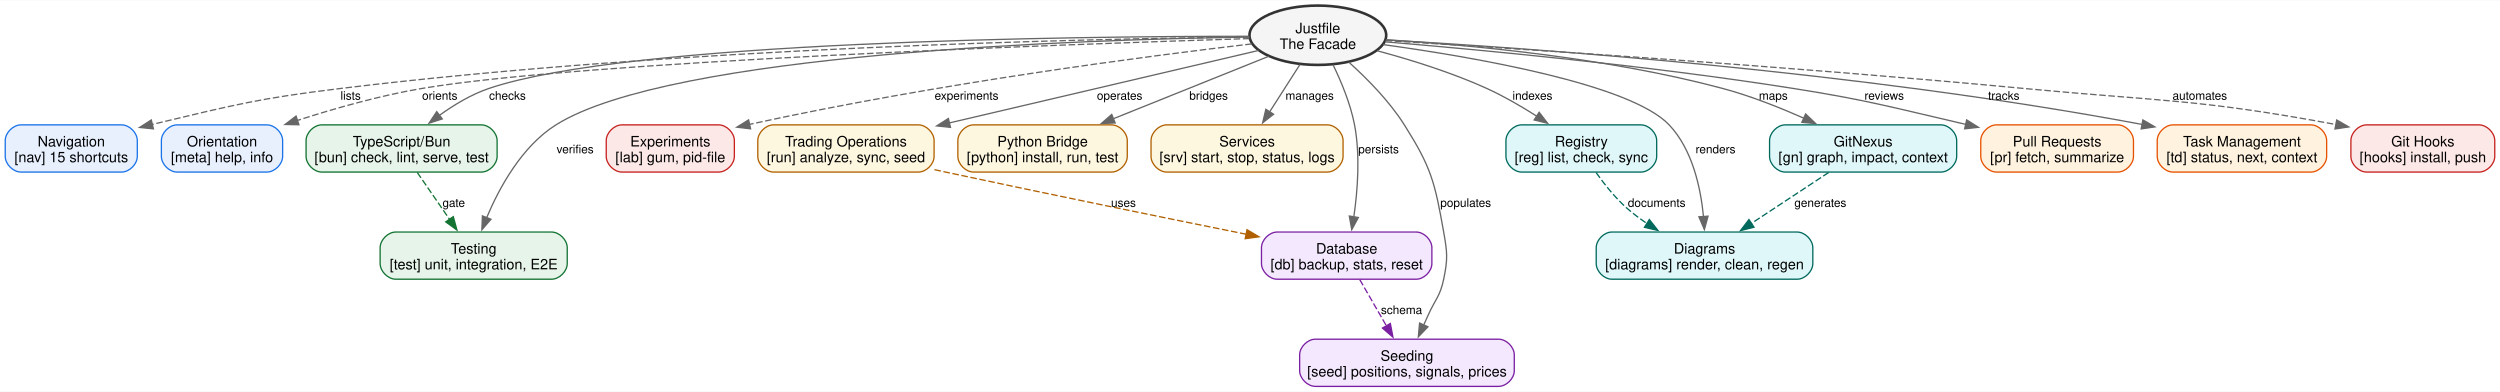
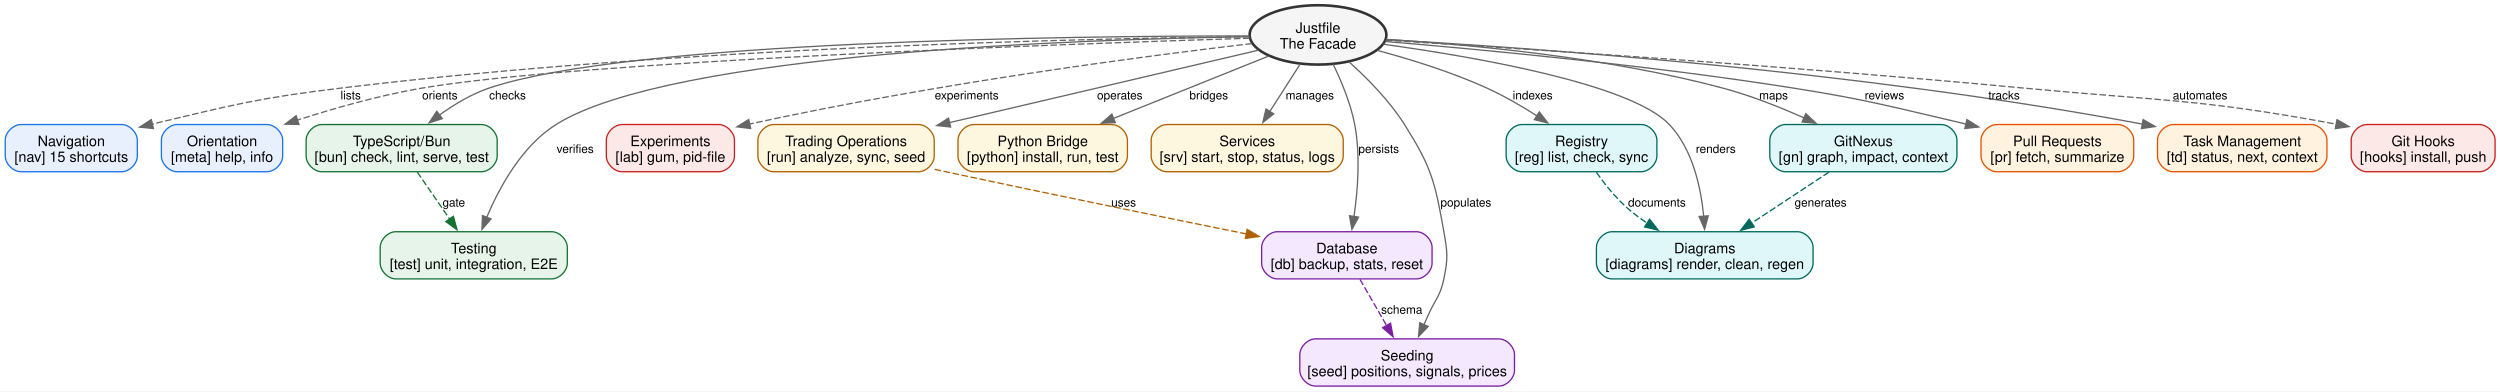
- <svg xmlns="http://www.w3.org/2000/svg" width="1907pt" height="299pt" viewBox="0.00 0.00 1907.25 298.50">
+ <svg xmlns="http://www.w3.org/2000/svg" width="1907pt" height="299pt" viewBox="0.00 0.00 1907.00 299.00">
  <g id="graph0" class="graph" transform="scale(1 1) rotate(0) translate(4 294.5)">
    <polygon fill="white" stroke="none" points="-4,4 -4,-294.5 1903.25,-294.5 1903.25,4 -4,4" />
    <g id="node1" class="node">
      <path fill="#e8f0fe" stroke="#1a73e8" d="M88.75,-199.5C88.75,-199.5 12,-199.5 12,-199.5 6,-199.5 0,-193.5 0,-187.5 0,-187.5 0,-175.5 0,-175.5 0,-169.5 6,-163.5 12,-163.5 12,-163.5 88.75,-163.5 88.75,-163.5 94.75,-163.5 100.75,-169.5 100.75,-175.5 100.75,-175.5 100.75,-187.5 100.75,-187.5 100.75,-193.5 94.75,-199.5 88.75,-199.5" />
-       <text text-anchor="middle" x="50.38" y="-183.05" font-family="Helvetica,sans-Serif" font-size="11.00">Navigation</text>
-       <text text-anchor="middle" x="50.38" y="-171.05" font-family="Helvetica,sans-Serif" font-size="11.00">[nav] 15 shortcuts</text>
+       <text xml:space="preserve" text-anchor="middle" x="50.38" y="-183.05" font-family="Helvetica,sans-Serif" font-size="11.00">Navigation</text>
+       <text xml:space="preserve" text-anchor="middle" x="50.38" y="-171.05" font-family="Helvetica,sans-Serif" font-size="11.00">[nav] 15 shortcuts</text>
    </g>
    <g id="node2" class="node">
      <path fill="#e8f0fe" stroke="#1a73e8" d="M199.62,-199.5C199.62,-199.5 131.12,-199.5 131.12,-199.5 125.12,-199.5 119.12,-193.5 119.12,-187.5 119.12,-187.5 119.12,-175.5 119.12,-175.5 119.12,-169.5 125.12,-163.5 131.12,-163.5 131.12,-163.5 199.62,-163.5 199.62,-163.5 205.62,-163.5 211.62,-169.5 211.62,-175.5 211.62,-175.5 211.62,-187.5 211.62,-187.5 211.62,-193.5 205.62,-199.5 199.62,-199.5" />
-       <text text-anchor="middle" x="165.38" y="-183.05" font-family="Helvetica,sans-Serif" font-size="11.00">Orientation</text>
-       <text text-anchor="middle" x="165.38" y="-171.05" font-family="Helvetica,sans-Serif" font-size="11.00">[meta] help, info</text>
+       <text xml:space="preserve" text-anchor="middle" x="165.38" y="-183.05" font-family="Helvetica,sans-Serif" font-size="11.00">Orientation</text>
+       <text xml:space="preserve" text-anchor="middle" x="165.38" y="-171.05" font-family="Helvetica,sans-Serif" font-size="11.00">[meta] help, info</text>
    </g>
    <g id="node3" class="node">
      <path fill="#e6f4ea" stroke="#137333" d="M363.25,-199.5C363.25,-199.5 241.5,-199.5 241.5,-199.5 235.5,-199.5 229.5,-193.5 229.5,-187.5 229.5,-187.5 229.5,-175.5 229.5,-175.5 229.5,-169.5 235.5,-163.5 241.5,-163.5 241.5,-163.5 363.25,-163.5 363.25,-163.5 369.25,-163.5 375.25,-169.5 375.25,-175.5 375.25,-175.5 375.25,-187.5 375.25,-187.5 375.25,-193.5 369.25,-199.5 363.25,-199.5" />
-       <text text-anchor="middle" x="302.38" y="-183.05" font-family="Helvetica,sans-Serif" font-size="11.00">TypeScript/Bun</text>
-       <text text-anchor="middle" x="302.38" y="-171.05" font-family="Helvetica,sans-Serif" font-size="11.00">[bun] check, lint, serve, test</text>
+       <text xml:space="preserve" text-anchor="middle" x="302.38" y="-183.05" font-family="Helvetica,sans-Serif" font-size="11.00">TypeScript/Bun</text>
+       <text xml:space="preserve" text-anchor="middle" x="302.38" y="-171.05" font-family="Helvetica,sans-Serif" font-size="11.00">[bun] check, lint, serve, test</text>
    </g>
    <g id="node4" class="node">
      <path fill="#e6f4ea" stroke="#137333" d="M416.75,-117.75C416.75,-117.75 298,-117.75 298,-117.75 292,-117.75 286,-111.75 286,-105.75 286,-105.75 286,-93.75 286,-93.75 286,-87.75 292,-81.75 298,-81.75 298,-81.75 416.75,-81.75 416.75,-81.75 422.75,-81.75 428.75,-87.75 428.75,-93.75 428.75,-93.75 428.75,-105.75 428.75,-105.75 428.75,-111.75 422.75,-117.75 416.75,-117.75" />
-       <text text-anchor="middle" x="357.38" y="-101.3" font-family="Helvetica,sans-Serif" font-size="11.00">Testing</text>
-       <text text-anchor="middle" x="357.38" y="-89.3" font-family="Helvetica,sans-Serif" font-size="11.00">[test] unit, integration, E2E</text>
+       <text xml:space="preserve" text-anchor="middle" x="357.38" y="-101.3" font-family="Helvetica,sans-Serif" font-size="11.00">Testing</text>
+       <text xml:space="preserve" text-anchor="middle" x="357.38" y="-89.3" font-family="Helvetica,sans-Serif" font-size="11.00">[test] unit, integration, E2E</text>
    </g>
    <g id="edge17" class="edge">
      <path fill="none" stroke="#137333" stroke-dasharray="5,2" d="M314.31,-163.2C321.52,-152.74 330.85,-139.21 338.99,-127.41" />
      <polygon fill="#137333" stroke="#137333" points="341.81,-129.49 344.6,-119.27 336.05,-125.51 341.81,-129.49" />
-       <text text-anchor="middle" x="342.17" y="-136.95" font-family="Helvetica,sans-Serif" font-size="9.00">gate</text>
+       <text xml:space="preserve" text-anchor="middle" x="342.17" y="-136.95" font-family="Helvetica,sans-Serif" font-size="9.00">gate</text>
    </g>
    <g id="node5" class="node">
      <path fill="#fce8e6" stroke="#c5221f" d="M544.25,-199.5C544.25,-199.5 470.5,-199.5 470.5,-199.5 464.5,-199.5 458.5,-193.5 458.5,-187.5 458.5,-187.5 458.5,-175.5 458.5,-175.5 458.5,-169.5 464.5,-163.5 470.5,-163.5 470.5,-163.5 544.25,-163.5 544.25,-163.5 550.25,-163.5 556.25,-169.5 556.25,-175.5 556.25,-175.5 556.25,-187.5 556.25,-187.5 556.25,-193.5 550.25,-199.5 544.25,-199.5" />
-       <text text-anchor="middle" x="507.38" y="-183.05" font-family="Helvetica,sans-Serif" font-size="11.00">Experiments</text>
-       <text text-anchor="middle" x="507.38" y="-171.05" font-family="Helvetica,sans-Serif" font-size="11.00">[lab] gum, pid-file</text>
+       <text xml:space="preserve" text-anchor="middle" x="507.38" y="-183.05" font-family="Helvetica,sans-Serif" font-size="11.00">Experiments</text>
+       <text xml:space="preserve" text-anchor="middle" x="507.38" y="-171.05" font-family="Helvetica,sans-Serif" font-size="11.00">[lab] gum, pid-file</text>
    </g>
    <g id="node6" class="node">
      <path fill="#fef7e0" stroke="#b06000" d="M696.62,-199.5C696.62,-199.5 586.12,-199.5 586.12,-199.5 580.12,-199.5 574.12,-193.5 574.12,-187.5 574.12,-187.5 574.12,-175.5 574.12,-175.5 574.12,-169.5 580.12,-163.5 586.12,-163.5 586.12,-163.5 696.62,-163.5 696.62,-163.5 702.62,-163.5 708.62,-169.5 708.62,-175.5 708.62,-175.5 708.62,-187.5 708.62,-187.5 708.62,-193.5 702.62,-199.5 696.62,-199.5" />
-       <text text-anchor="middle" x="641.38" y="-183.05" font-family="Helvetica,sans-Serif" font-size="11.00">Trading Operations</text>
-       <text text-anchor="middle" x="641.38" y="-171.05" font-family="Helvetica,sans-Serif" font-size="11.00">[run] analyze, sync, seed</text>
+       <text xml:space="preserve" text-anchor="middle" x="641.38" y="-183.05" font-family="Helvetica,sans-Serif" font-size="11.00">Trading Operations</text>
+       <text xml:space="preserve" text-anchor="middle" x="641.38" y="-171.05" font-family="Helvetica,sans-Serif" font-size="11.00">[run] analyze, sync, seed</text>
    </g>
    <g id="node9" class="node">
      <path fill="#f3e8fd" stroke="#7b1fa2" d="M1076.38,-117.75C1076.38,-117.75 970.38,-117.75 970.38,-117.75 964.38,-117.75 958.38,-111.75 958.38,-105.75 958.38,-105.75 958.38,-93.75 958.38,-93.75 958.38,-87.75 964.38,-81.75 970.38,-81.75 970.38,-81.75 1076.38,-81.75 1076.38,-81.75 1082.38,-81.75 1088.38,-87.75 1088.38,-93.75 1088.38,-93.75 1088.38,-105.75 1088.38,-105.75 1088.38,-111.75 1082.38,-117.75 1076.38,-117.75" />
-       <text text-anchor="middle" x="1023.38" y="-101.3" font-family="Helvetica,sans-Serif" font-size="11.00">Database</text>
-       <text text-anchor="middle" x="1023.38" y="-89.3" font-family="Helvetica,sans-Serif" font-size="11.00">[db] backup, stats, reset</text>
+       <text xml:space="preserve" text-anchor="middle" x="1023.38" y="-101.3" font-family="Helvetica,sans-Serif" font-size="11.00">Database</text>
+       <text xml:space="preserve" text-anchor="middle" x="1023.38" y="-89.3" font-family="Helvetica,sans-Serif" font-size="11.00">[db] backup, stats, reset</text>
    </g>
    <g id="edge19" class="edge">
      <path fill="none" stroke="#b06000" stroke-dasharray="5,2" d="M708.91,-165.33C711.77,-164.71 714.6,-164.1 717.38,-163.5 795.37,-146.78 884.76,-128.56 946.7,-116.08" />
      <polygon fill="#b06000" stroke="#b06000" points="947.35,-119.52 956.46,-114.12 945.96,-112.66 947.35,-119.52" />
-       <text text-anchor="middle" x="853.09" y="-136.95" font-family="Helvetica,sans-Serif" font-size="9.00">uses</text>
+       <text xml:space="preserve" text-anchor="middle" x="853.09" y="-136.95" font-family="Helvetica,sans-Serif" font-size="9.00">uses</text>
    </g>
    <g id="node7" class="node">
      <path fill="#fef7e0" stroke="#b06000" d="M844,-199.5C844,-199.5 738.75,-199.5 738.75,-199.5 732.75,-199.5 726.75,-193.5 726.75,-187.5 726.75,-187.5 726.75,-175.5 726.75,-175.5 726.75,-169.5 732.75,-163.5 738.75,-163.5 738.75,-163.5 844,-163.5 844,-163.5 850,-163.5 856,-169.5 856,-175.5 856,-175.5 856,-187.5 856,-187.5 856,-193.5 850,-199.5 844,-199.5" />
-       <text text-anchor="middle" x="791.38" y="-183.05" font-family="Helvetica,sans-Serif" font-size="11.00">Python Bridge</text>
-       <text text-anchor="middle" x="791.38" y="-171.05" font-family="Helvetica,sans-Serif" font-size="11.00">[python] install, run, test</text>
+       <text xml:space="preserve" text-anchor="middle" x="791.38" y="-183.05" font-family="Helvetica,sans-Serif" font-size="11.00">Python Bridge</text>
+       <text xml:space="preserve" text-anchor="middle" x="791.38" y="-171.05" font-family="Helvetica,sans-Serif" font-size="11.00">[python] install, run, test</text>
    </g>
    <g id="node8" class="node">
      <path fill="#fef7e0" stroke="#b06000" d="M1008.62,-199.5C1008.62,-199.5 886.12,-199.5 886.12,-199.5 880.12,-199.5 874.12,-193.5 874.12,-187.5 874.12,-187.5 874.12,-175.5 874.12,-175.5 874.12,-169.5 880.12,-163.5 886.12,-163.5 886.12,-163.5 1008.62,-163.5 1008.62,-163.5 1014.62,-163.5 1020.62,-169.5 1020.62,-175.5 1020.62,-175.5 1020.62,-187.5 1020.62,-187.5 1020.62,-193.5 1014.62,-199.5 1008.62,-199.5" />
-       <text text-anchor="middle" x="947.38" y="-183.05" font-family="Helvetica,sans-Serif" font-size="11.00">Services</text>
-       <text text-anchor="middle" x="947.38" y="-171.05" font-family="Helvetica,sans-Serif" font-size="11.00">[srv] start, stop, status, logs</text>
+       <text xml:space="preserve" text-anchor="middle" x="947.38" y="-183.05" font-family="Helvetica,sans-Serif" font-size="11.00">Services</text>
+       <text xml:space="preserve" text-anchor="middle" x="947.38" y="-171.05" font-family="Helvetica,sans-Serif" font-size="11.00">[srv] start, stop, status, logs</text>
    </g>
    <g id="node10" class="node">
      <path fill="#f3e8fd" stroke="#7b1fa2" d="M1139.25,-36C1139.25,-36 999.5,-36 999.5,-36 993.5,-36 987.5,-30 987.5,-24 987.5,-24 987.5,-12 987.5,-12 987.5,-6 993.5,0 999.5,0 999.5,0 1139.25,0 1139.25,0 1145.25,0 1151.25,-6 1151.25,-12 1151.25,-12 1151.25,-24 1151.25,-24 1151.25,-30 1145.25,-36 1139.25,-36" />
-       <text text-anchor="middle" x="1069.38" y="-19.55" font-family="Helvetica,sans-Serif" font-size="11.00">Seeding</text>
-       <text text-anchor="middle" x="1069.38" y="-7.55" font-family="Helvetica,sans-Serif" font-size="11.00">[seed] positions, signals, prices</text>
+       <text xml:space="preserve" text-anchor="middle" x="1069.38" y="-19.55" font-family="Helvetica,sans-Serif" font-size="11.00">Seeding</text>
+       <text xml:space="preserve" text-anchor="middle" x="1069.38" y="-7.55" font-family="Helvetica,sans-Serif" font-size="11.00">[seed] positions, signals, prices</text>
    </g>
    <g id="edge18" class="edge">
      <path fill="none" stroke="#7b1fa2" stroke-dasharray="5,2" d="M1033.36,-81.45C1039.32,-71.1 1047.04,-57.73 1053.79,-46.02" />
      <polygon fill="#7b1fa2" stroke="#7b1fa2" points="1056.69,-47.99 1058.66,-37.58 1050.63,-44.5 1056.69,-47.99" />
-       <text text-anchor="middle" x="1065.25" y="-55.2" font-family="Helvetica,sans-Serif" font-size="9.00">schema</text>
+       <text xml:space="preserve" text-anchor="middle" x="1065.25" y="-55.2" font-family="Helvetica,sans-Serif" font-size="9.00">schema</text>
    </g>
    <g id="node11" class="node">
      <path fill="#e0f7fa" stroke="#00695c" d="M1247.88,-199.5C1247.88,-199.5 1156.88,-199.5 1156.88,-199.5 1150.88,-199.5 1144.88,-193.5 1144.88,-187.5 1144.88,-187.5 1144.88,-175.5 1144.88,-175.5 1144.88,-169.5 1150.88,-163.5 1156.88,-163.5 1156.88,-163.5 1247.88,-163.5 1247.88,-163.5 1253.88,-163.5 1259.88,-169.5 1259.88,-175.5 1259.88,-175.5 1259.88,-187.5 1259.88,-187.5 1259.88,-193.5 1253.88,-199.5 1247.88,-199.5" />
-       <text text-anchor="middle" x="1202.38" y="-183.05" font-family="Helvetica,sans-Serif" font-size="11.00">Registry</text>
-       <text text-anchor="middle" x="1202.38" y="-171.05" font-family="Helvetica,sans-Serif" font-size="11.00">[reg] list, check, sync</text>
+       <text xml:space="preserve" text-anchor="middle" x="1202.38" y="-183.05" font-family="Helvetica,sans-Serif" font-size="11.00">Registry</text>
+       <text xml:space="preserve" text-anchor="middle" x="1202.38" y="-171.05" font-family="Helvetica,sans-Serif" font-size="11.00">[reg] list, check, sync</text>
    </g>
    <g id="node12" class="node">
      <path fill="#e0f7fa" stroke="#00695c" d="M1367,-117.75C1367,-117.75 1225.75,-117.75 1225.75,-117.75 1219.75,-117.75 1213.75,-111.75 1213.75,-105.75 1213.75,-105.75 1213.75,-93.75 1213.75,-93.75 1213.75,-87.75 1219.75,-81.75 1225.75,-81.75 1225.75,-81.75 1367,-81.75 1367,-81.75 1373,-81.75 1379,-87.75 1379,-93.75 1379,-93.75 1379,-105.75 1379,-105.75 1379,-111.75 1373,-117.75 1367,-117.75" />
-       <text text-anchor="middle" x="1296.38" y="-101.3" font-family="Helvetica,sans-Serif" font-size="11.00">Diagrams</text>
-       <text text-anchor="middle" x="1296.38" y="-89.3" font-family="Helvetica,sans-Serif" font-size="11.00">[diagrams] render, clean, regen</text>
+       <text xml:space="preserve" text-anchor="middle" x="1296.38" y="-101.3" font-family="Helvetica,sans-Serif" font-size="11.00">Diagrams</text>
+       <text xml:space="preserve" text-anchor="middle" x="1296.38" y="-89.3" font-family="Helvetica,sans-Serif" font-size="11.00">[diagrams] render, clean, regen</text>
    </g>
    <g id="edge20" class="edge">
      <path fill="none" stroke="#00695c" stroke-dasharray="5,2" d="M1213.68,-163.08C1219.97,-154.23 1228.34,-143.7 1237.38,-135.75 1242.01,-131.67 1247.2,-127.81 1252.51,-124.24" />
      <polygon fill="#00695c" stroke="#00695c" points="1254.27,-127.27 1260.85,-118.96 1250.53,-121.35 1254.27,-127.27" />
-       <text text-anchor="middle" x="1259.88" y="-136.95" font-family="Helvetica,sans-Serif" font-size="9.00">documents</text>
+       <text xml:space="preserve" text-anchor="middle" x="1259.88" y="-136.95" font-family="Helvetica,sans-Serif" font-size="9.00">documents</text>
    </g>
    <g id="node13" class="node">
      <path fill="#e0f7fa" stroke="#00695c" d="M1476.75,-199.5C1476.75,-199.5 1358,-199.5 1358,-199.5 1352,-199.5 1346,-193.5 1346,-187.5 1346,-187.5 1346,-175.5 1346,-175.5 1346,-169.5 1352,-163.5 1358,-163.5 1358,-163.5 1476.75,-163.5 1476.75,-163.5 1482.75,-163.5 1488.75,-169.5 1488.75,-175.5 1488.75,-175.5 1488.75,-187.5 1488.75,-187.5 1488.75,-193.5 1482.75,-199.5 1476.75,-199.5" />
-       <text text-anchor="middle" x="1417.38" y="-183.05" font-family="Helvetica,sans-Serif" font-size="11.00">GitNexus</text>
-       <text text-anchor="middle" x="1417.38" y="-171.05" font-family="Helvetica,sans-Serif" font-size="11.00">[gn] graph, impact, context</text>
+       <text xml:space="preserve" text-anchor="middle" x="1417.38" y="-183.05" font-family="Helvetica,sans-Serif" font-size="11.00">GitNexus</text>
+       <text xml:space="preserve" text-anchor="middle" x="1417.38" y="-171.05" font-family="Helvetica,sans-Serif" font-size="11.00">[gn] graph, impact, context</text>
    </g>
    <g id="edge21" class="edge">
      <path fill="none" stroke="#00695c" stroke-dasharray="5,2" d="M1391.12,-163.2C1373.84,-151.8 1350.99,-136.75 1332.07,-124.28" />
      <polygon fill="#00695c" stroke="#00695c" points="1334.12,-121.43 1323.84,-118.85 1330.27,-127.28 1334.12,-121.43" />
-       <text text-anchor="middle" x="1384.74" y="-136.95" font-family="Helvetica,sans-Serif" font-size="9.00">generates</text>
+       <text xml:space="preserve" text-anchor="middle" x="1384.74" y="-136.95" font-family="Helvetica,sans-Serif" font-size="9.00">generates</text>
    </g>
    <g id="node14" class="node">
      <path fill="#fff3e0" stroke="#e65100" d="M1611.62,-199.5C1611.62,-199.5 1519.12,-199.5 1519.12,-199.5 1513.12,-199.5 1507.12,-193.5 1507.12,-187.5 1507.12,-187.5 1507.12,-175.5 1507.12,-175.5 1507.12,-169.5 1513.12,-163.5 1519.12,-163.5 1519.12,-163.5 1611.62,-163.5 1611.62,-163.5 1617.62,-163.5 1623.62,-169.5 1623.62,-175.5 1623.62,-175.5 1623.62,-187.5 1623.62,-187.5 1623.62,-193.5 1617.62,-199.5 1611.62,-199.5" />
-       <text text-anchor="middle" x="1565.38" y="-183.05" font-family="Helvetica,sans-Serif" font-size="11.00">Pull Requests</text>
-       <text text-anchor="middle" x="1565.38" y="-171.05" font-family="Helvetica,sans-Serif" font-size="11.00">[pr] fetch, summarize</text>
+       <text xml:space="preserve" text-anchor="middle" x="1565.38" y="-183.05" font-family="Helvetica,sans-Serif" font-size="11.00">Pull Requests</text>
+       <text xml:space="preserve" text-anchor="middle" x="1565.38" y="-171.05" font-family="Helvetica,sans-Serif" font-size="11.00">[pr] fetch, summarize</text>
    </g>
    <g id="node15" class="node">
      <path fill="#fff3e0" stroke="#e65100" d="M1759,-199.5C1759,-199.5 1653.75,-199.5 1653.75,-199.5 1647.75,-199.5 1641.75,-193.5 1641.75,-187.5 1641.75,-187.5 1641.75,-175.5 1641.75,-175.5 1641.75,-169.5 1647.75,-163.5 1653.75,-163.5 1653.75,-163.5 1759,-163.5 1759,-163.5 1765,-163.5 1771,-169.5 1771,-175.5 1771,-175.5 1771,-187.5 1771,-187.5 1771,-193.5 1765,-199.5 1759,-199.5" />
-       <text text-anchor="middle" x="1706.38" y="-183.05" font-family="Helvetica,sans-Serif" font-size="11.00">Task Management</text>
-       <text text-anchor="middle" x="1706.38" y="-171.05" font-family="Helvetica,sans-Serif" font-size="11.00">[td] status, next, context</text>
+       <text xml:space="preserve" text-anchor="middle" x="1706.38" y="-183.05" font-family="Helvetica,sans-Serif" font-size="11.00">Task Management</text>
+       <text xml:space="preserve" text-anchor="middle" x="1706.38" y="-171.05" font-family="Helvetica,sans-Serif" font-size="11.00">[td] status, next, context</text>
    </g>
    <g id="node16" class="node">
      <path fill="#fce8e6" stroke="#c5221f" d="M1887.25,-199.5C1887.25,-199.5 1801.5,-199.5 1801.5,-199.5 1795.5,-199.5 1789.5,-193.5 1789.5,-187.5 1789.5,-187.5 1789.5,-175.5 1789.5,-175.5 1789.5,-169.5 1795.5,-163.5 1801.5,-163.5 1801.5,-163.5 1887.25,-163.5 1887.25,-163.5 1893.25,-163.5 1899.25,-169.5 1899.25,-175.5 1899.25,-175.5 1899.25,-187.5 1899.25,-187.5 1899.25,-193.5 1893.25,-199.5 1887.25,-199.5" />
-       <text text-anchor="middle" x="1844.38" y="-183.05" font-family="Helvetica,sans-Serif" font-size="11.00">Git Hooks</text>
-       <text text-anchor="middle" x="1844.38" y="-171.05" font-family="Helvetica,sans-Serif" font-size="11.00">[hooks] install, push</text>
+       <text xml:space="preserve" text-anchor="middle" x="1844.38" y="-183.05" font-family="Helvetica,sans-Serif" font-size="11.00">Git Hooks</text>
+       <text xml:space="preserve" text-anchor="middle" x="1844.38" y="-171.05" font-family="Helvetica,sans-Serif" font-size="11.00">[hooks] install, push</text>
    </g>
    <g id="node17" class="node">
      <ellipse fill="#f5f5f5" stroke="#333333" stroke-width="2" cx="1001.38" cy="-267.88" rx="52.15" ry="22.63" />
-       <text text-anchor="middle" x="1001.38" y="-269.43" font-family="Helvetica,sans-Serif" font-size="11.00">Justfile</text>
-       <text text-anchor="middle" x="1001.38" y="-257.43" font-family="Helvetica,sans-Serif" font-size="11.00">The Facade</text>
+       <text xml:space="preserve" text-anchor="middle" x="1001.38" y="-269.43" font-family="Helvetica,sans-Serif" font-size="11.00">Justfile</text>
+       <text xml:space="preserve" text-anchor="middle" x="1001.38" y="-257.43" font-family="Helvetica,sans-Serif" font-size="11.00">The Facade</text>
    </g>
    <g id="edge1" class="edge">
      <path fill="none" stroke="#666666" stroke-dasharray="5,2" d="M949.18,-266.53C827.29,-265.2 514.65,-258.73 255.62,-227.25 193.82,-219.74 176.16,-215.14 112.17,-199.85" />
      <polygon fill="#666666" stroke="#666666" points="113.04,-196.46 102.5,-197.54 111.42,-203.27 113.04,-196.46" />
-       <text text-anchor="middle" x="263.5" y="-218.7" font-family="Helvetica,sans-Serif" font-size="9.00">lists</text>
+       <text xml:space="preserve" text-anchor="middle" x="263.5" y="-218.7" font-family="Helvetica,sans-Serif" font-size="9.00">lists</text>
    </g>
    <g id="edge2" class="edge">
      <path fill="none" stroke="#666666" stroke-dasharray="5,2" d="M949.15,-265.34C811.13,-261.03 438.96,-247.82 317.62,-227.25 285.73,-221.84 251.07,-211.98 222.88,-202.89" />
      <polygon fill="#666666" stroke="#666666" points="224.05,-199.59 213.46,-199.8 221.87,-206.24 224.05,-199.59" />
-       <text text-anchor="middle" x="331.5" y="-218.7" font-family="Helvetica,sans-Serif" font-size="9.00">orients</text>
+       <text xml:space="preserve" text-anchor="middle" x="331.5" y="-218.7" font-family="Helvetica,sans-Serif" font-size="9.00">orients</text>
    </g>
    <g id="edge3" class="edge">
      <path fill="none" stroke="#666666" d="M948.78,-267.1C817.01,-267.11 475.66,-263.52 368.88,-227.25 355.52,-222.72 342.33,-214.76 331.25,-206.8" />
      <polygon fill="#666666" stroke="#666666" points="333.41,-204.05 323.32,-200.81 329.18,-209.63 333.41,-204.05" />
-       <text text-anchor="middle" x="383.12" y="-218.7" font-family="Helvetica,sans-Serif" font-size="9.00">checks</text>
+       <text xml:space="preserve" text-anchor="middle" x="383.12" y="-218.7" font-family="Helvetica,sans-Serif" font-size="9.00">checks</text>
    </g>
    <g id="edge4" class="edge">
      <path fill="none" stroke="#666666" d="M949.11,-266.48C823.32,-264.63 507.66,-254.48 420.12,-199.5 394.11,-183.16 376.93,-151.66 367.23,-128.61" />
      <polygon fill="#666666" stroke="#666666" points="370.55,-127.5 363.62,-119.49 364.04,-130.08 370.55,-127.5" />
-       <text text-anchor="middle" x="434.75" y="-177.82" font-family="Helvetica,sans-Serif" font-size="9.00">verifies</text>
+       <text xml:space="preserve" text-anchor="middle" x="434.75" y="-177.82" font-family="Helvetica,sans-Serif" font-size="9.00">verifies</text>
    </g>
    <g id="edge16" class="edge">
      <path fill="none" stroke="#666666" stroke-dasharray="5,2" d="M950.95,-261.28C871.41,-251.96 711.86,-231.35 567.84,-199.89" />
      <polygon fill="#666666" stroke="#666666" points="568.62,-196.48 558.1,-197.74 567.11,-203.32 568.62,-196.48" />
-       <text text-anchor="middle" x="733.38" y="-218.7" font-family="Helvetica,sans-Serif" font-size="9.00">experiments</text>
+       <text xml:space="preserve" text-anchor="middle" x="733.38" y="-218.7" font-family="Helvetica,sans-Serif" font-size="9.00">experiments</text>
    </g>
    <g id="edge5" class="edge">
      <path fill="none" stroke="#666666" d="M956.15,-256.28C896.96,-242.4 792.29,-217.87 719.99,-200.93" />
      <polygon fill="#666666" stroke="#666666" points="721.13,-197.6 710.6,-198.72 719.54,-204.41 721.13,-197.6" />
-       <text text-anchor="middle" x="850.17" y="-218.7" font-family="Helvetica,sans-Serif" font-size="9.00">operates</text>
+       <text xml:space="preserve" text-anchor="middle" x="850.17" y="-218.7" font-family="Helvetica,sans-Serif" font-size="9.00">operates</text>
    </g>
    <g id="edge6" class="edge">
      <path fill="none" stroke="#666666" d="M963.83,-251.79C930.87,-238.55 882.52,-219.12 845.4,-204.21" />
      <polygon fill="#666666" stroke="#666666" points="846.75,-200.98 836.16,-200.5 844.14,-207.47 846.75,-200.98" />
-       <text text-anchor="middle" x="918.05" y="-218.7" font-family="Helvetica,sans-Serif" font-size="9.00">bridges</text>
+       <text xml:space="preserve" text-anchor="middle" x="918.05" y="-218.7" font-family="Helvetica,sans-Serif" font-size="9.00">bridges</text>
    </g>
    <g id="edge7" class="edge">
      <path fill="none" stroke="#666666" d="M987.75,-245.59C980.74,-234.64 972.12,-221.17 964.65,-209.5" />
      <polygon fill="#666666" stroke="#666666" points="967.61,-207.62 959.27,-201.09 961.71,-211.39 967.61,-207.62" />
-       <text text-anchor="middle" x="995.12" y="-218.7" font-family="Helvetica,sans-Serif" font-size="9.00">manages</text>
+       <text xml:space="preserve" text-anchor="middle" x="995.12" y="-218.7" font-family="Helvetica,sans-Serif" font-size="9.00">manages</text>
    </g>
    <g id="edge8" class="edge">
      <path fill="none" stroke="#666666" d="M1012.95,-245.43C1019.22,-232.53 1026.31,-215.55 1029.38,-199.5 1033.83,-176.17 1031.72,-149.23 1028.84,-129.38" />
      <polygon fill="#666666" stroke="#666666" points="1032.3,-128.84 1027.24,-119.54 1025.39,-129.97 1032.3,-128.84" />
-       <text text-anchor="middle" x="1047.69" y="-177.82" font-family="Helvetica,sans-Serif" font-size="9.00">persists</text>
+       <text xml:space="preserve" text-anchor="middle" x="1047.69" y="-177.82" font-family="Helvetica,sans-Serif" font-size="9.00">persists</text>
    </g>
    <g id="edge9" class="edge">
      <path fill="none" stroke="#666666" d="M1025.02,-247.34C1038.91,-234.85 1055.92,-217.64 1067.38,-199.5 1088.04,-166.78 1090.6,-155.86 1097.38,-117.75 1100.17,-102 1100.62,-97.42 1097.38,-81.75 1094.65,-68.59 1090.84,-66.28 1085.38,-54 1084.34,-51.67 1083.25,-49.25 1082.16,-46.83" />
      <polygon fill="#666666" stroke="#666666" points="1085.38,-45.45 1078.05,-37.79 1079,-48.34 1085.38,-45.45" />
-       <text text-anchor="middle" x="1114.17" y="-136.95" font-family="Helvetica,sans-Serif" font-size="9.00">populates</text>
+       <text xml:space="preserve" text-anchor="middle" x="1114.17" y="-136.95" font-family="Helvetica,sans-Serif" font-size="9.00">populates</text>
    </g>
    <g id="edge10" class="edge">
      <path fill="none" stroke="#666666" d="M1046.6,-256.06C1071.84,-249.27 1103.51,-239.48 1130.38,-227.25 1143.35,-221.34 1156.82,-213.5 1168.54,-206.03" />
      <polygon fill="#666666" stroke="#666666" points="1170.21,-209.12 1176.67,-200.72 1166.38,-203.26 1170.21,-209.12" />
-       <text text-anchor="middle" x="1165.11" y="-218.7" font-family="Helvetica,sans-Serif" font-size="9.00">indexes</text>
+       <text xml:space="preserve" text-anchor="middle" x="1165.11" y="-218.7" font-family="Helvetica,sans-Serif" font-size="9.00">indexes</text>
    </g>
    <g id="edge11" class="edge">
      <path fill="none" stroke="#666666" d="M1051.22,-260.75C1120.23,-251.23 1239.77,-230.69 1269.38,-199.5 1287.24,-180.68 1293.51,-151.22 1295.6,-129.37" />
      <polygon fill="#666666" stroke="#666666" points="1299.07,-129.86 1296.27,-119.64 1292.09,-129.37 1299.07,-129.86" />
-       <text text-anchor="middle" x="1304.77" y="-177.82" font-family="Helvetica,sans-Serif" font-size="9.00">renders</text>
+       <text xml:space="preserve" text-anchor="middle" x="1304.77" y="-177.82" font-family="Helvetica,sans-Serif" font-size="9.00">renders</text>
    </g>
    <g id="edge12" class="edge">
      <path fill="none" stroke="#666666" d="M1053.32,-264.47C1115.39,-260.63 1221.96,-250.95 1310.38,-227.25 1331.28,-221.65 1353.5,-212.86 1372.24,-204.55" />
      <polygon fill="#666666" stroke="#666666" points="1373.51,-207.82 1381.17,-200.5 1370.62,-201.44 1373.51,-207.82" />
-       <text text-anchor="middle" x="1348.86" y="-218.7" font-family="Helvetica,sans-Serif" font-size="9.00">maps</text>
+       <text xml:space="preserve" text-anchor="middle" x="1348.86" y="-218.7" font-family="Helvetica,sans-Serif" font-size="9.00">maps</text>
    </g>
    <g id="edge13" class="edge">
      <path fill="none" stroke="#666666" d="M1052.68,-262.85C1123.19,-256.97 1253.86,-244.77 1364.38,-227.25 1420.64,-218.33 1436.73,-213.55 1495.7,-199.86" />
      <polygon fill="#666666" stroke="#666666" points="1496.37,-203.3 1505.33,-197.64 1494.8,-196.48 1496.37,-203.3" />
-       <text text-anchor="middle" x="1433.47" y="-218.7" font-family="Helvetica,sans-Serif" font-size="9.00">reviews</text>
+       <text xml:space="preserve" text-anchor="middle" x="1433.47" y="-218.7" font-family="Helvetica,sans-Serif" font-size="9.00">reviews</text>
    </g>
    <g id="edge14" class="edge">
      <path fill="none" stroke="#666666" d="M1053.34,-264.27C1159.98,-258.28 1411.25,-240.93 1630.39,-199.8" />
      <polygon fill="#666666" stroke="#666666" points="1630.8,-203.28 1639.97,-197.97 1629.49,-196.4 1630.8,-203.28" />
-       <text text-anchor="middle" x="1524.7" y="-218.7" font-family="Helvetica,sans-Serif" font-size="9.00">tracks</text>
+       <text xml:space="preserve" text-anchor="middle" x="1524.7" y="-218.7" font-family="Helvetica,sans-Serif" font-size="9.00">tracks</text>
    </g>
    <g id="edge15" class="edge">
      <path fill="none" stroke="#666666" stroke-dasharray="5,2" d="M1053.09,-263.8C1149.18,-257.91 1361.72,-244.14 1540.38,-227.25 1643.73,-217.48 1672.96,-219.36 1778.21,-199.76" />
      <polygon fill="#666666" stroke="#666666" points="1778.67,-203.23 1787.85,-197.94 1777.37,-196.36 1778.67,-203.23" />
-       <text text-anchor="middle" x="1674.23" y="-218.7" font-family="Helvetica,sans-Serif" font-size="9.00">automates</text>
+       <text xml:space="preserve" text-anchor="middle" x="1674.23" y="-218.7" font-family="Helvetica,sans-Serif" font-size="9.00">automates</text>
    </g>
  </g>
</svg>
